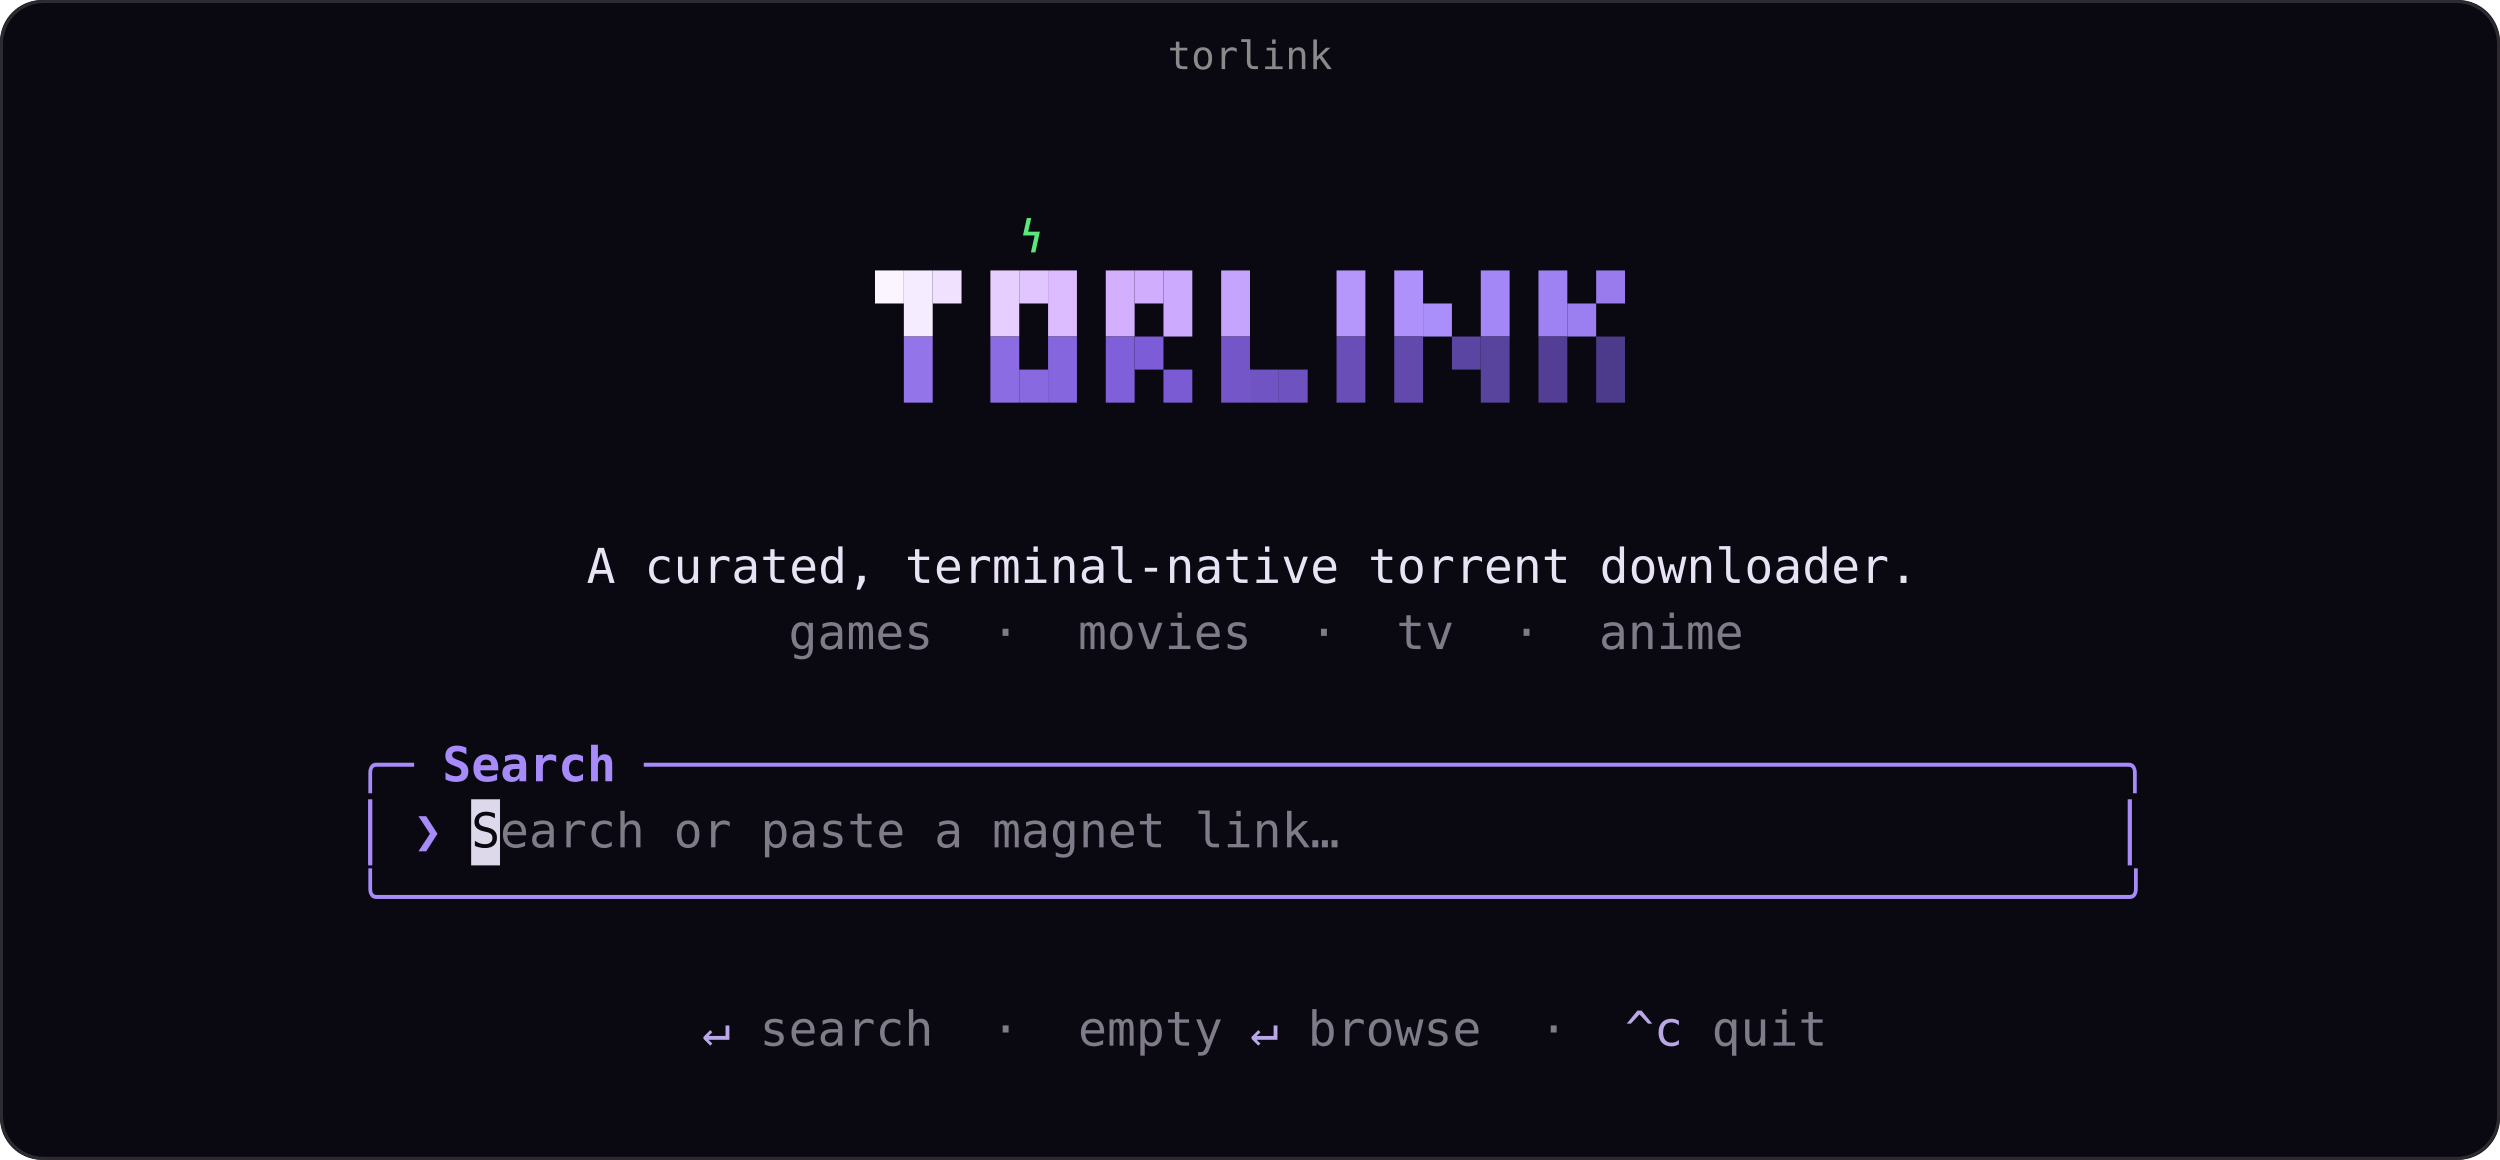
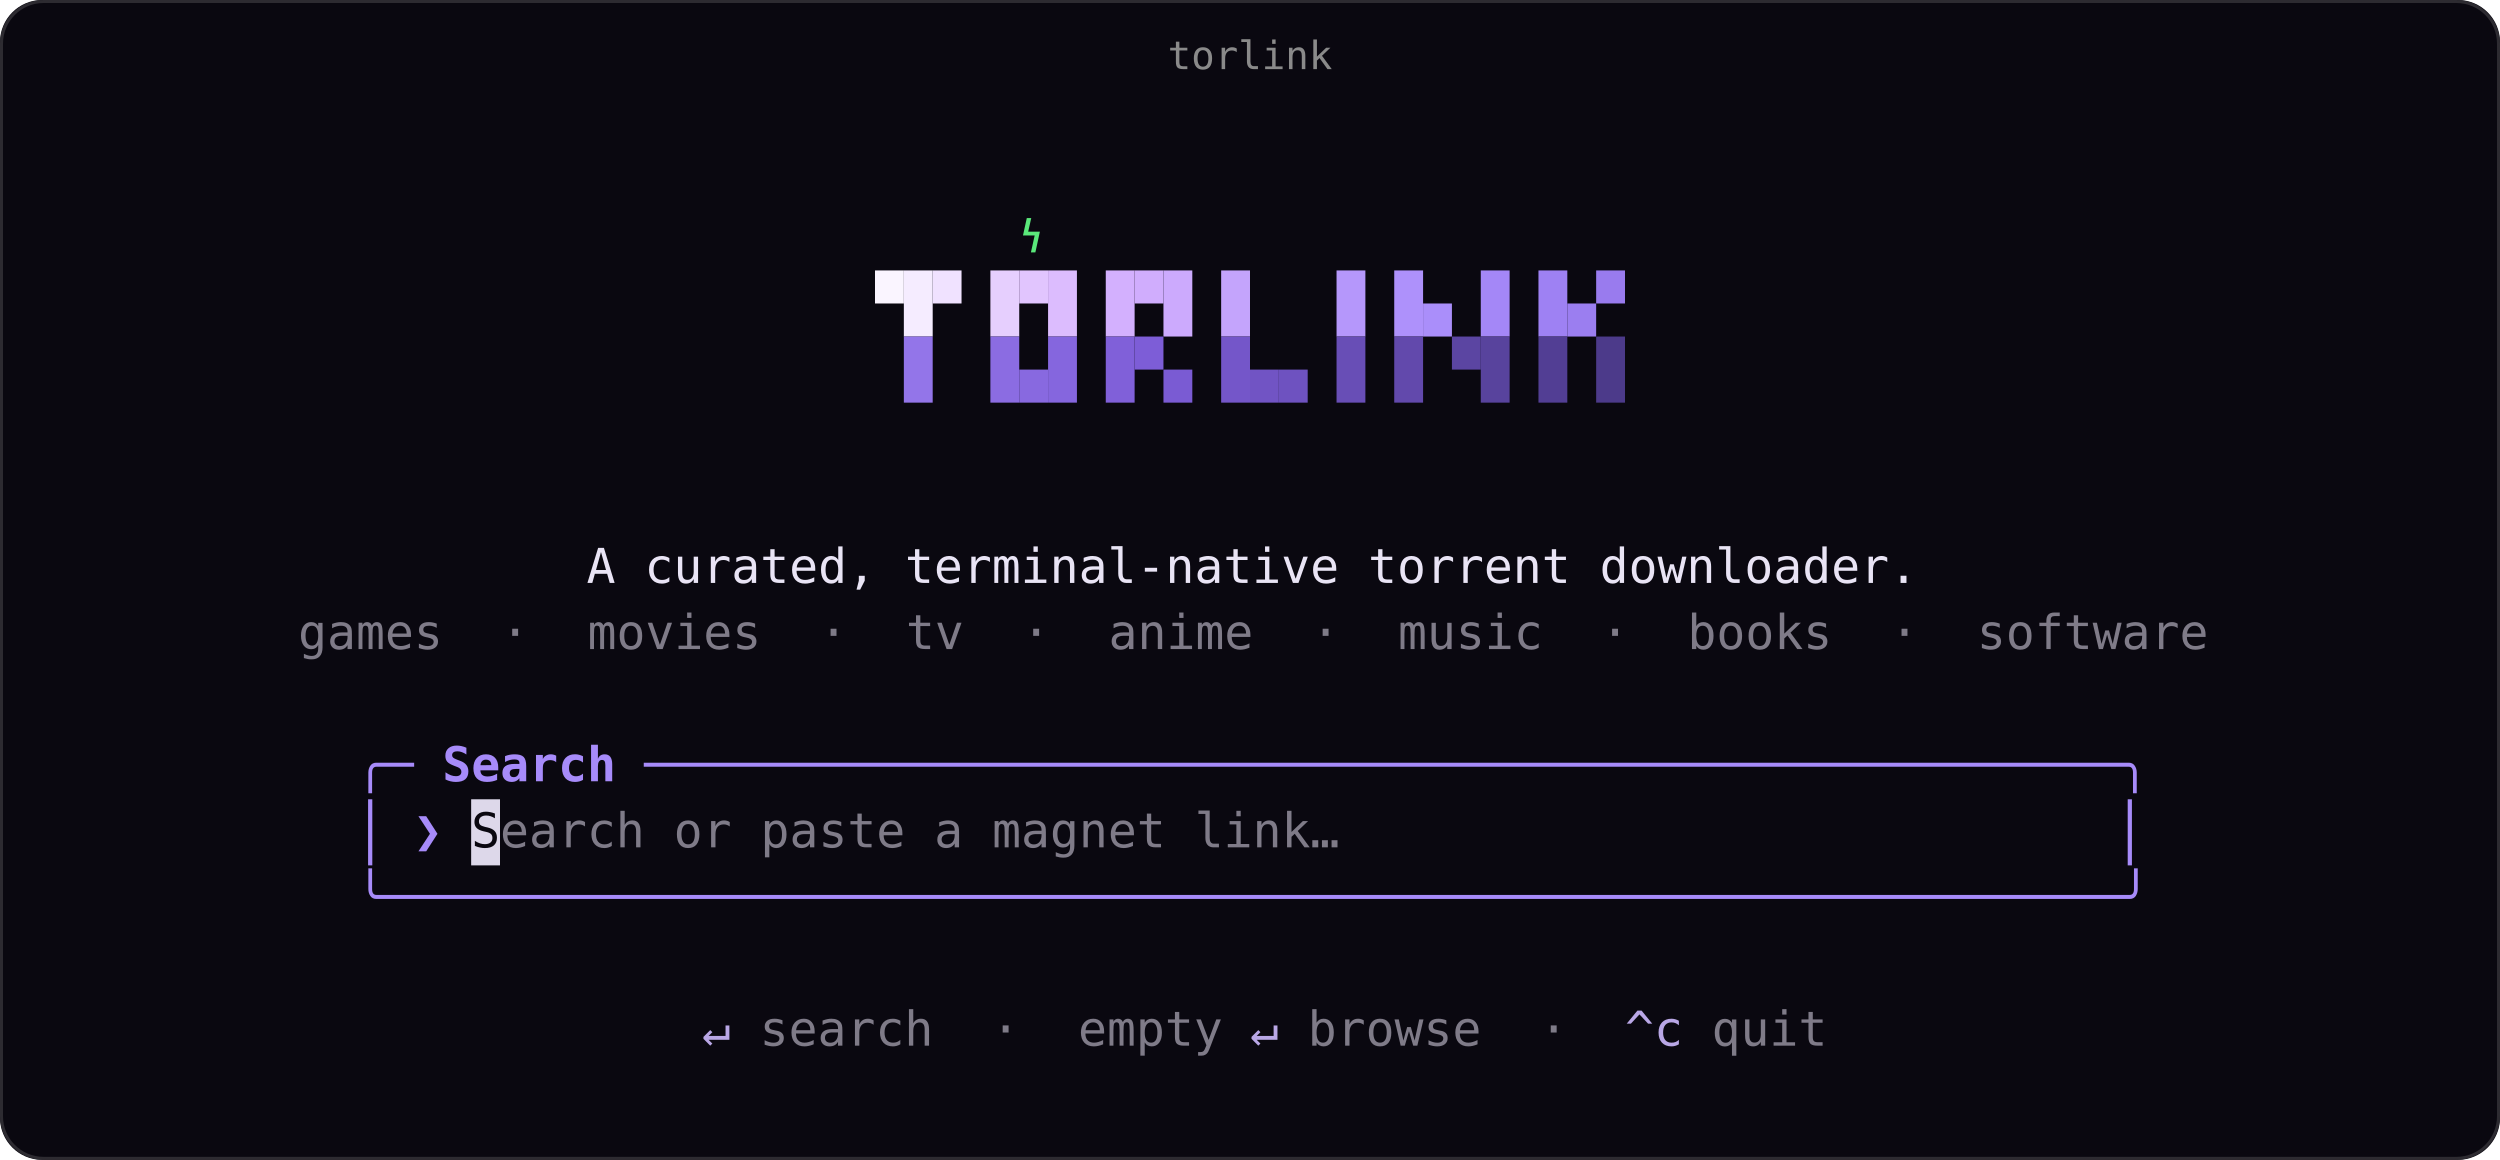
<svg xmlns="http://www.w3.org/2000/svg" width="832" height="386" viewBox="0 0 832 386" style="max-width: 832px; width: 100%; height: auto;" role="img">
  <rect width="100%" height="100%" rx="14" fill="#0a0810" />
  <rect x="0.5" y="0.5" width="831" height="385" rx="14" fill="none" stroke="#2d2b31" stroke-width="1" />
  <text x="416" y="23" text-anchor="middle" font-family="ui-monospace, &quot;Cascadia Mono&quot;, &quot;SF Mono&quot;, Menlo, Consolas, &quot;DejaVu Sans Mono&quot;, monospace" font-size="13" fill="#8a8a8a">torlink</text>
  <g font-family="ui-monospace, &quot;Cascadia Mono&quot;, &quot;SF Mono&quot;, Menlo, Consolas, &quot;DejaVu Sans Mono&quot;, monospace" font-size="16" fill="#ddd8ea">
    <text x="339.2" y="84" textLength="9.6" lengthAdjust="spacingAndGlyphs" xml:space="preserve" fill="#5ae87a" font-weight="600">𐓏</text>
    <rect x="291.2" y="90" width="9.6" height="11" fill="#faf5ff" />
    <rect x="300.8" y="90" width="9.6" height="22" fill="#f5ecff" />
    <rect x="310.4" y="90" width="9.6" height="11" fill="#f0e2ff" />
    <rect x="329.6" y="90" width="9.6" height="22" fill="#e6cffe" />
    <rect x="339.2" y="90" width="9.6" height="11" fill="#e1c5fe" />
    <rect x="348.8" y="90" width="9.6" height="22" fill="#dcbcfe" />
    <rect x="368" y="90" width="9.6" height="22" fill="#d3b0fe" />
    <rect x="377.6" y="90" width="9.6" height="11" fill="#d0adfd" />
    <rect x="387.2" y="90" width="9.6" height="22" fill="#ccaafd" />
    <rect x="406.4" y="90" width="9.6" height="22" fill="#c4a4fc" />
    <rect x="444.8" y="90" width="9.6" height="22" fill="#b597fb" />
    <rect x="464" y="90" width="9.6" height="22" fill="#ae91fb" />
    <rect x="473.6" y="101" width="9.6" height="11" fill="#aa8efa" />
    <rect x="492.8" y="90" width="9.6" height="22" fill="#a487f7" />
    <rect x="512" y="90" width="9.6" height="22" fill="#9e81f3" />
    <rect x="521.6" y="101" width="9.6" height="11" fill="#9b7ef0" />
    <rect x="531.2" y="90" width="9.6" height="11" fill="#997bee" />
    <rect x="300.8" y="112" width="9.6" height="22" fill="#9375e9" />
    <rect x="329.6" y="112" width="9.6" height="22" fill="#8b6ce2" />
    <rect x="339.2" y="123" width="9.6" height="11" fill="#8869e0" />
    <rect x="348.8" y="112" width="9.6" height="22" fill="#8566de" />
    <rect x="368" y="112" width="9.6" height="22" fill="#8060d9" />
    <rect x="377.6" y="112" width="9.6" height="11" fill="#7d5dd7" />
    <rect x="387.2" y="123" width="9.6" height="11" fill="#7a5bd3" />
    <rect x="406.4" y="112" width="9.6" height="22" fill="#7456c9" />
    <rect x="416" y="123" width="9.6" height="11" fill="#7154c4" />
    <rect x="425.6" y="123" width="9.6" height="11" fill="#6e52c0" />
    <rect x="444.8" y="112" width="9.6" height="22" fill="#684eb6" />
    <rect x="464" y="112" width="9.6" height="22" fill="#6249ac" />
    <rect x="483.2" y="112" width="9.6" height="11" fill="#5b45a2" />
    <rect x="492.8" y="112" width="9.6" height="22" fill="#58439d" />
    <rect x="512" y="112" width="9.6" height="22" fill="#523e94" />
    <rect x="531.2" y="112" width="9.6" height="22" fill="#4c3a8a" />
    <text x="195.2" y="194" textLength="441.6" lengthAdjust="spacingAndGlyphs" xml:space="preserve" fill="#e9e4f5">A curated, terminal-native torrent downloader.</text>
-     <text x="262.4" y="216" textLength="316.8" lengthAdjust="spacingAndGlyphs" xml:space="preserve" fill-opacity="0.55">games  ·  movies  ·  tv  ·  anime</text>
+     <text x="99.2" y="216" textLength="633.6" lengthAdjust="spacingAndGlyphs" xml:space="preserve" fill-opacity="0.55">games  ·  movies  ·  tv  ·  anime  ·  music  ·  books  ·  software</text>
    <text x="118.4" y="260" textLength="19.2" lengthAdjust="spacingAndGlyphs" xml:space="preserve" fill="#a78bfa">╭─</text>
    <text x="147.2" y="260" textLength="57.6" lengthAdjust="spacingAndGlyphs" xml:space="preserve" fill="#a78bfa" font-weight="600">Search</text>
    <text x="214.4" y="260" textLength="499.2" lengthAdjust="spacingAndGlyphs" xml:space="preserve" fill="#a78bfa">───────────────────────────────────────────────────╮</text>
    <rect x="122.5" y="266" width="1.4" height="22" fill="#a78bfa" />
    <text x="137.6" y="282" textLength="9.6" lengthAdjust="spacingAndGlyphs" xml:space="preserve" fill="#a78bfa">❯</text>
    <rect x="156.8" y="266" width="9.6" height="22" fill="#ddd8ea" />
    <text x="156.8" y="282" textLength="9.6" lengthAdjust="spacingAndGlyphs" xml:space="preserve" fill="#0a0810">S</text>
    <text x="166.4" y="282" textLength="278.4" lengthAdjust="spacingAndGlyphs" xml:space="preserve" fill-opacity="0.55">earch or paste a magnet link…</text>
    <rect x="708.1" y="266" width="1.4" height="22" fill="#a78bfa" />
    <text x="118.4" y="304" textLength="595.2" lengthAdjust="spacingAndGlyphs" xml:space="preserve" fill="#a78bfa">╰────────────────────────────────────────────────────────────╯</text>
    <text x="233.6" y="348" textLength="9.6" lengthAdjust="spacingAndGlyphs" xml:space="preserve" fill="#b9a7e6">↵</text>
    <text x="252.8" y="348" textLength="153.6" lengthAdjust="spacingAndGlyphs" xml:space="preserve" fill-opacity="0.55">search  ·  empty</text>
    <text x="416" y="348" textLength="9.6" lengthAdjust="spacingAndGlyphs" xml:space="preserve" fill="#b9a7e6">↵</text>
    <text x="435.2" y="348" textLength="86.4" lengthAdjust="spacingAndGlyphs" xml:space="preserve" fill-opacity="0.55">browse  ·</text>
    <text x="540.8" y="348" textLength="19.2" lengthAdjust="spacingAndGlyphs" xml:space="preserve" fill="#b9a7e6">^c</text>
    <text x="569.6" y="348" textLength="38.4" lengthAdjust="spacingAndGlyphs" xml:space="preserve" fill-opacity="0.55">quit</text>
  </g>
</svg>
